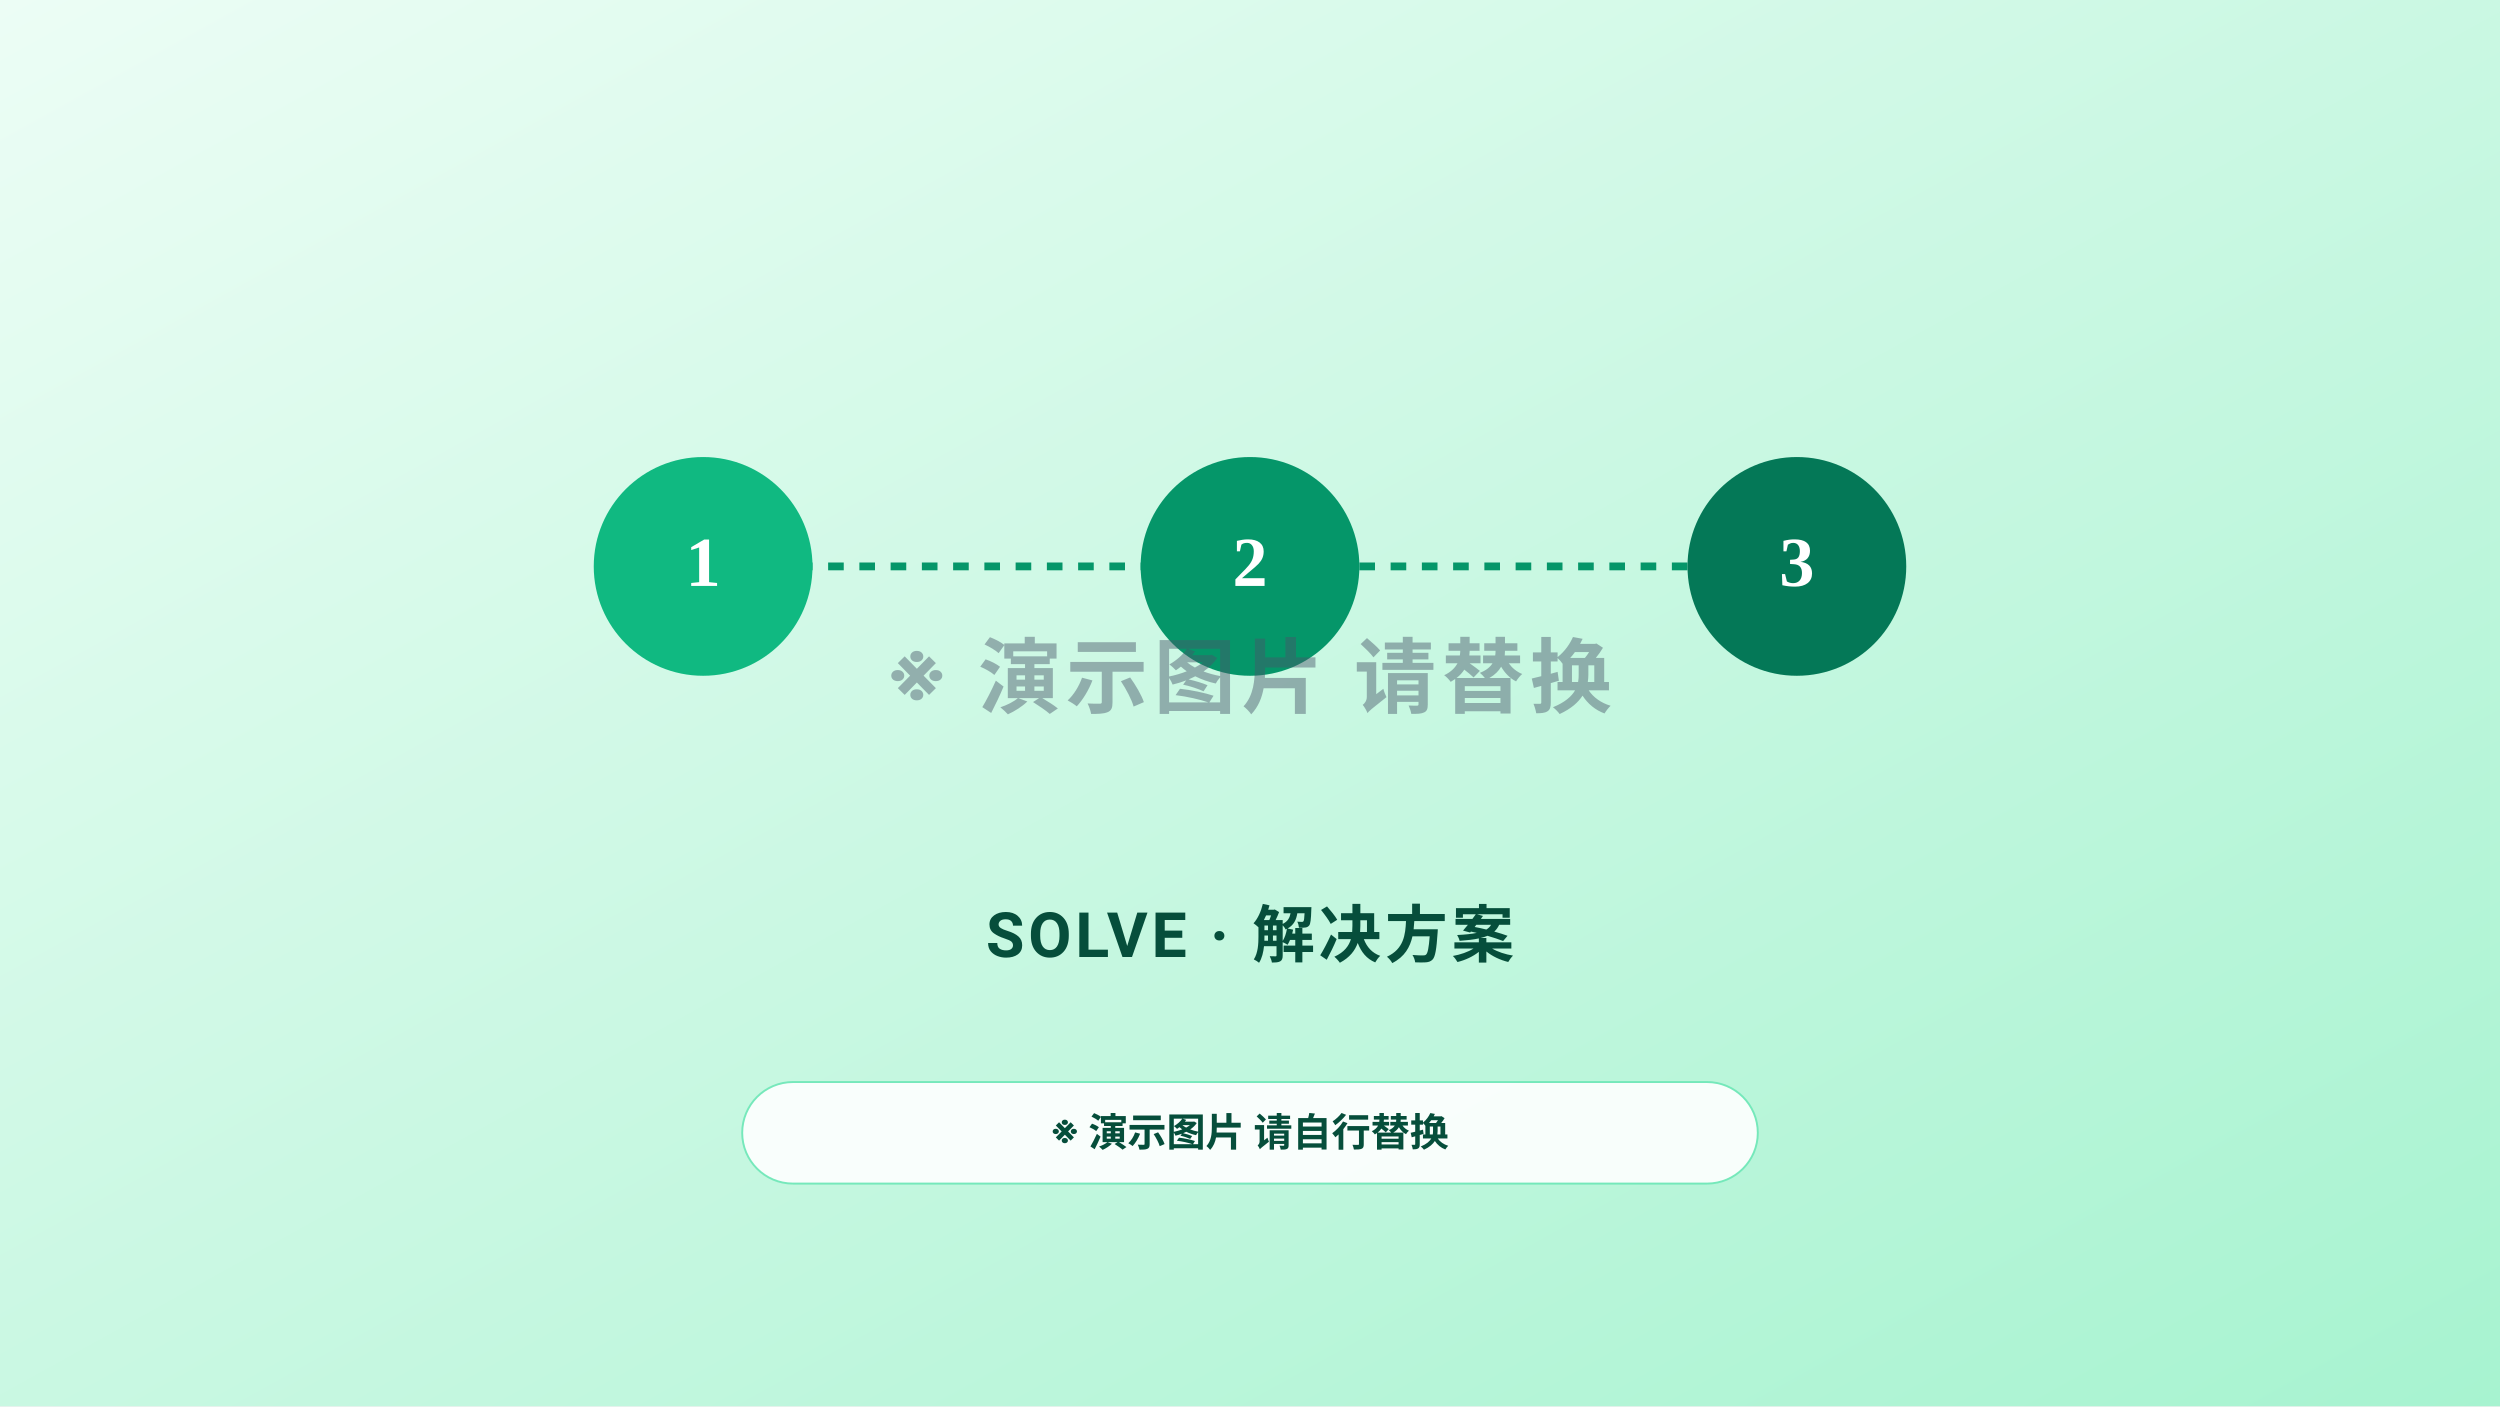
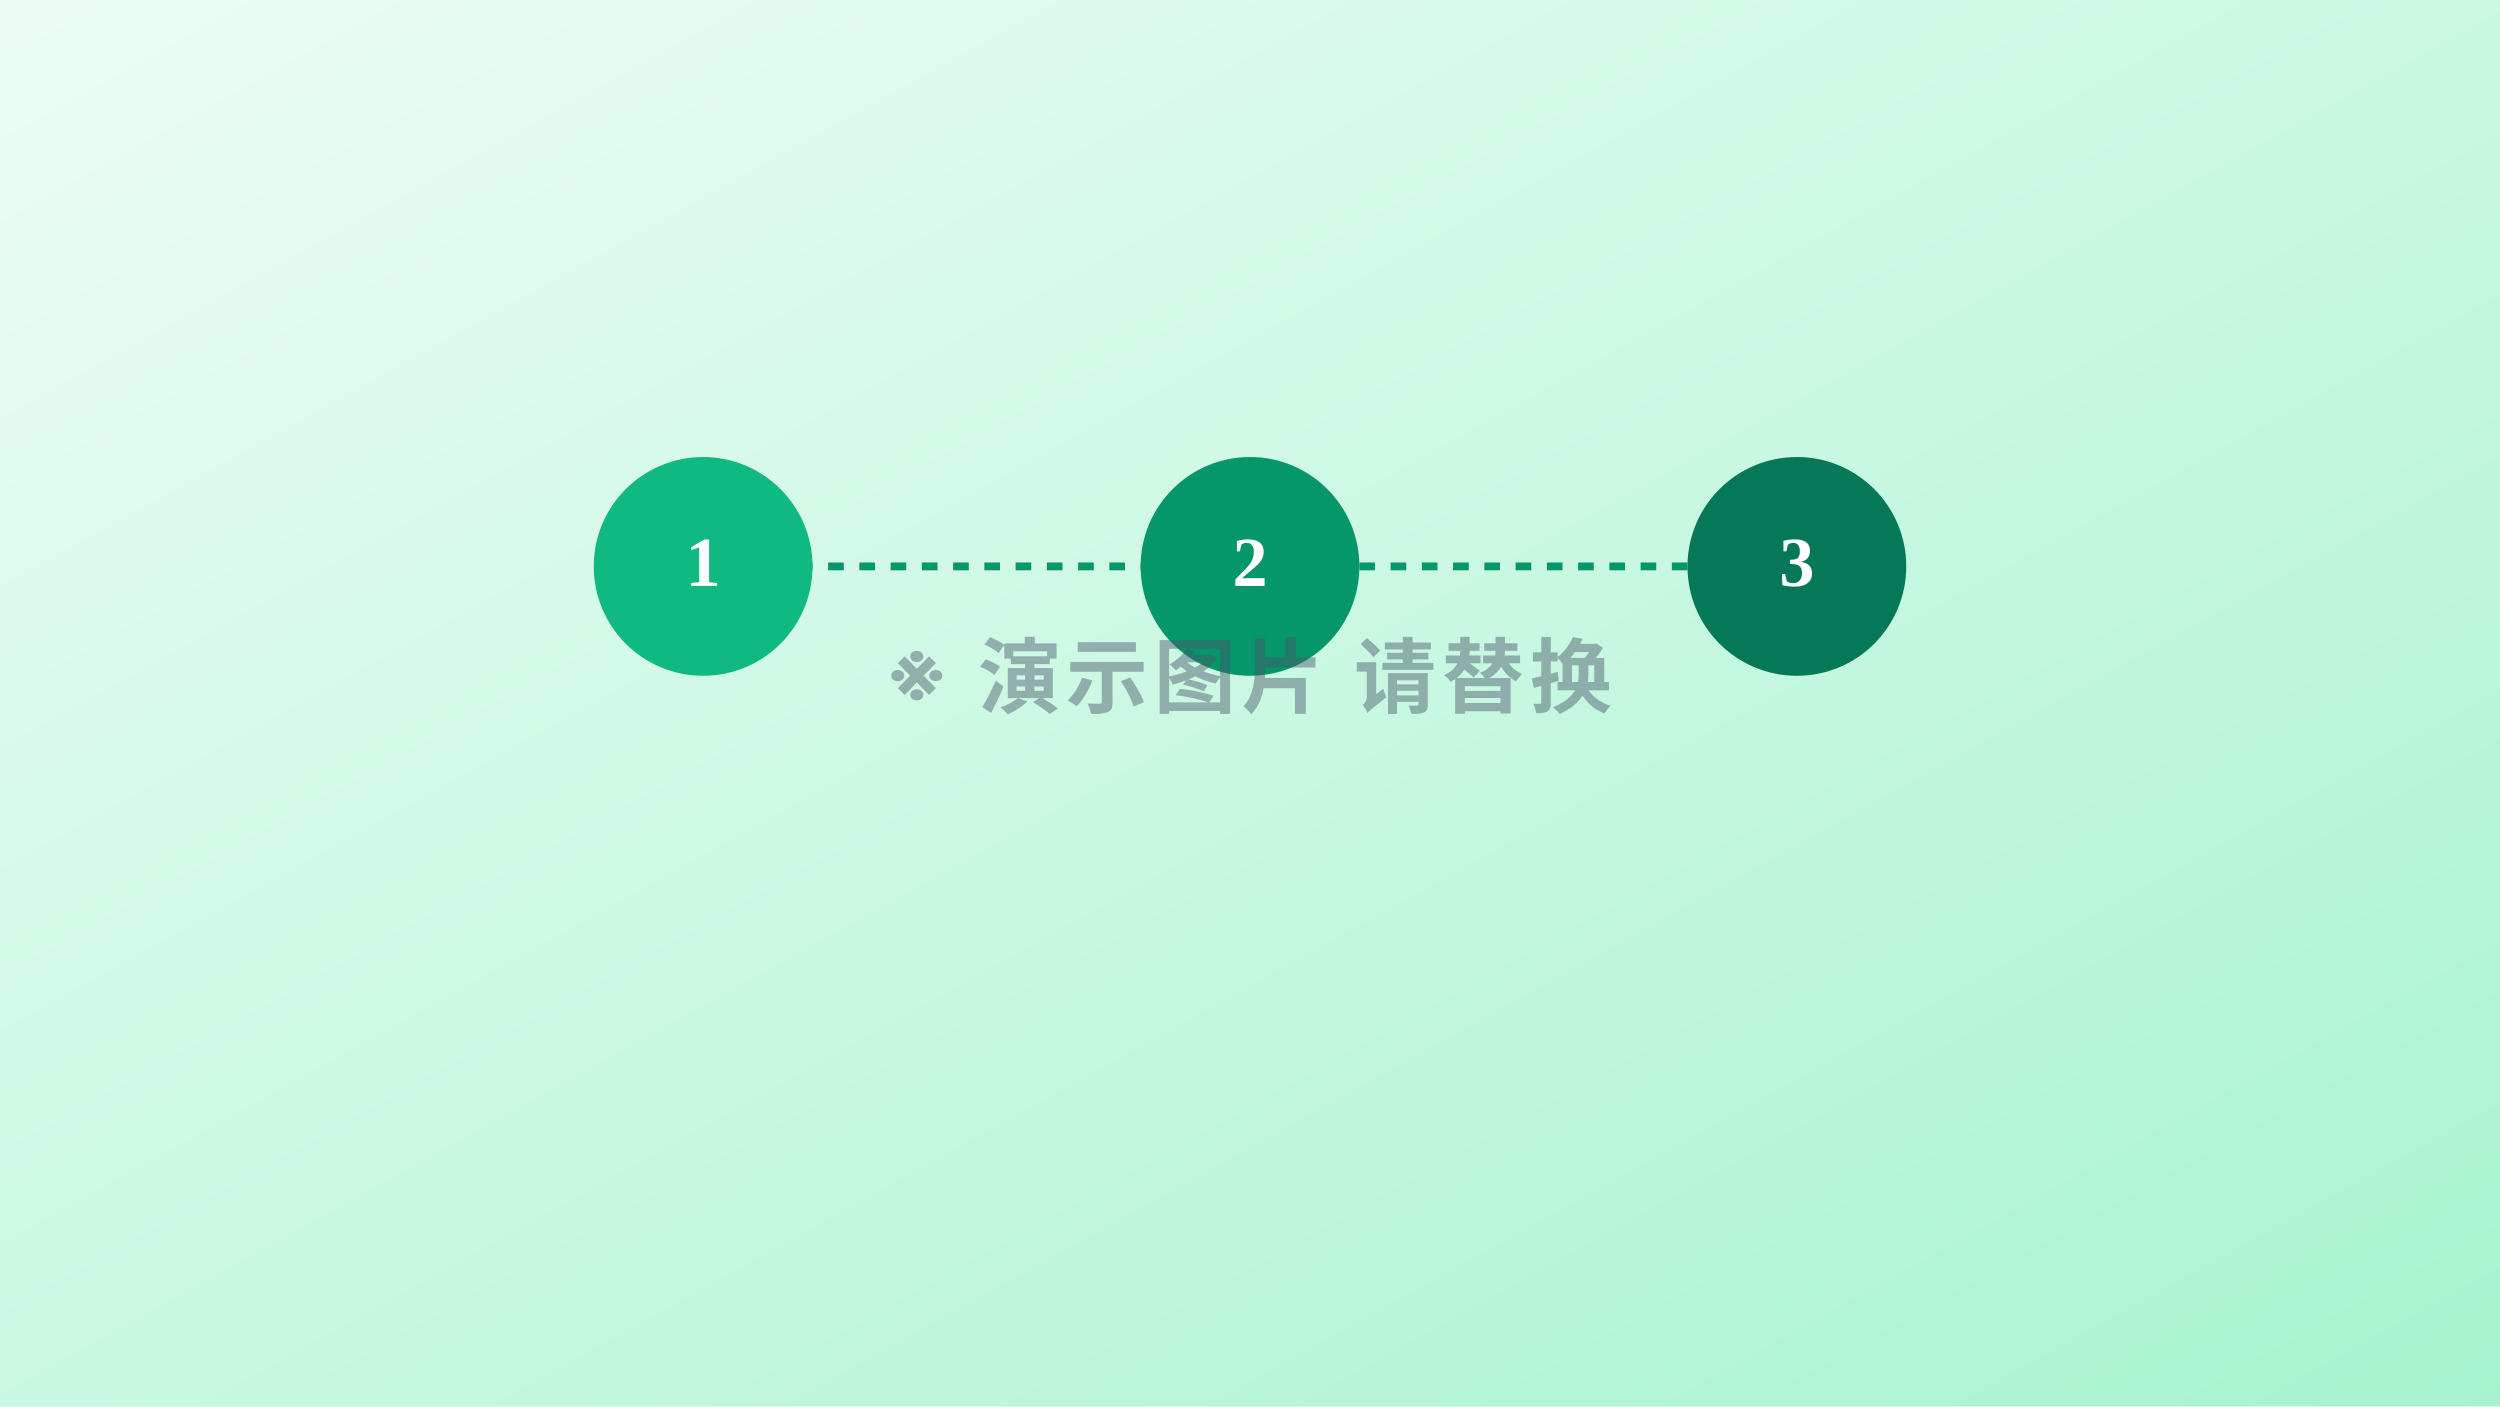
<svg xmlns="http://www.w3.org/2000/svg" viewBox="0 0 1280 720" width="1280" height="720">
  <defs>
    <linearGradient id="bg" x1="0" y1="0" x2="1" y2="1">
      <stop offset="0%" stop-color="#ECFDF5" />
      <stop offset="100%" stop-color="#A7F3D0" />
    </linearGradient>
  </defs>
  <rect width="1280" height="720" fill="url(#bg)" />
  <g transform="translate(640,290)">
    <line x1="-280" y1="0" x2="280" y2="0" stroke="#059669" stroke-width="4" stroke-dasharray="8 8" />
    <circle cx="-280" cy="0" r="56" fill="#10B981" />
    <text x="-280" y="10" text-anchor="middle" font-size="36" font-weight="900" fill="#FFFFFF">1</text>
    <circle cx="0" cy="0" r="56" fill="#059669" />
    <text x="0" y="10" text-anchor="middle" font-size="36" font-weight="900" fill="#FFFFFF">2</text>
    <circle cx="280" cy="0" r="56" fill="#047857" />
    <text x="280" y="10" text-anchor="middle" font-size="36" font-weight="900" fill="#FFFFFF">3</text>
  </g>
-   <text x="640" y="490" text-anchor="middle" font-family="-apple-system,Segoe UI,Roboto,PingFang SC,Microsoft YaHei,sans-serif" font-size="32" font-weight="700" fill="#064E3B" letter-spacing="2">
-     SOLVE · 解决方案
-   </text>
-   <g transform="translate(640,580)">
-     <rect x="-260" y="-26" width="520" height="52" rx="26" fill="#FFFFFF" opacity="0.9" stroke="#6EE7B7" stroke-width="1" />
-     <text x="0" y="6" text-anchor="middle" font-family="-apple-system,Segoe UI,Roboto,PingFang SC,Microsoft YaHei,sans-serif" font-size="20" font-weight="600" fill="#064E3B">
-       ※ 演示图片  请自行替换
-     </text>
-   </g>
  <g opacity="0.45">
    <text x="640" y="360" text-anchor="middle" font-family="-apple-system,Segoe UI,Roboto,PingFang SC,Microsoft YaHei,sans-serif" font-size="42" font-weight="700" fill="#475569" letter-spacing="3">
      ※ 演示图片 请替换
    </text>
  </g>
</svg>
